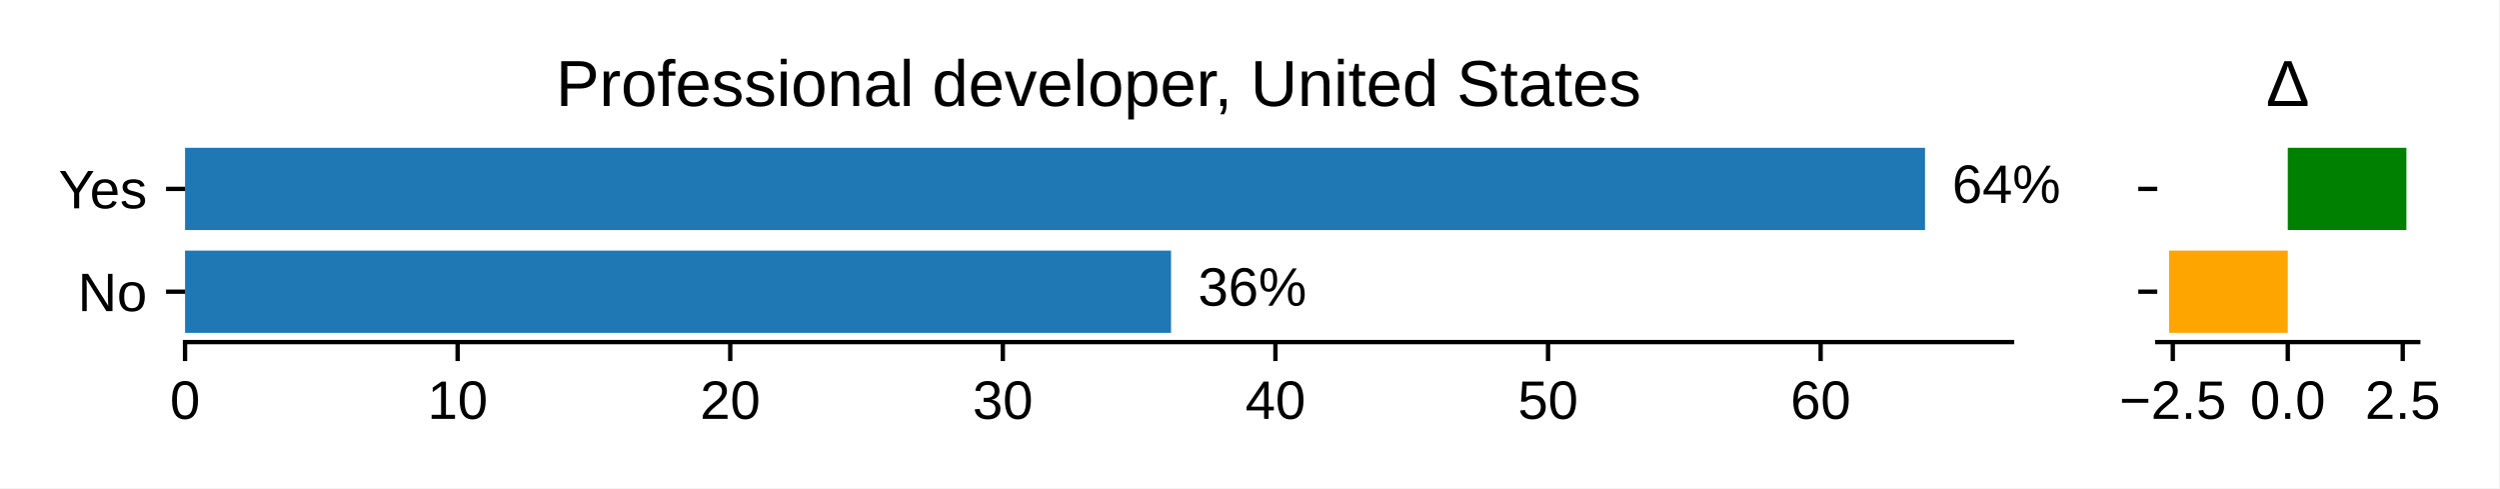
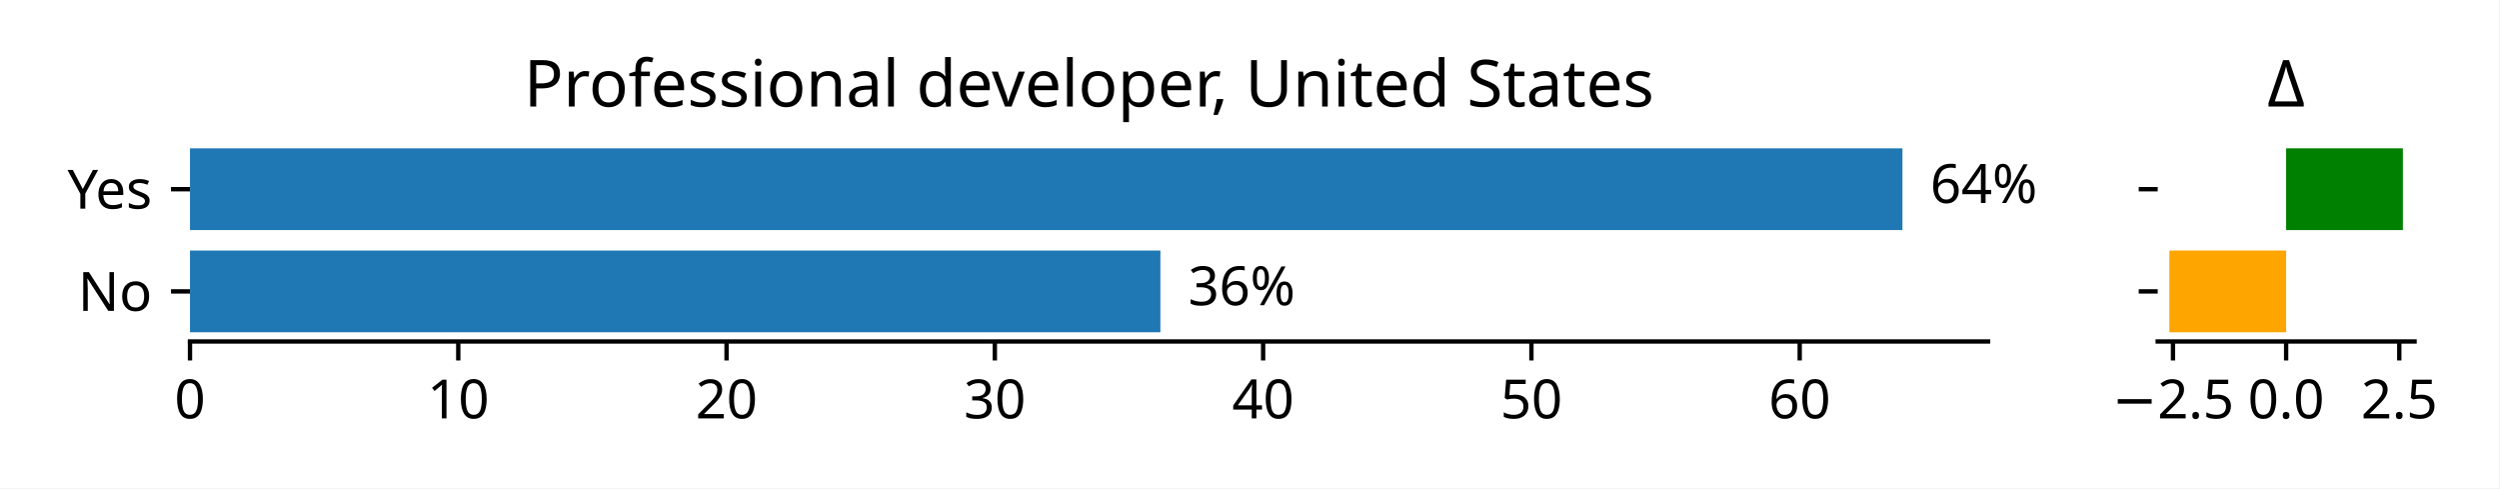
- <svg xmlns="http://www.w3.org/2000/svg" xmlns:xlink="http://www.w3.org/1999/xlink" height="90pt" version="1.1" viewBox="0 0 460.8 90" width="460.8pt">
+ <svg xmlns="http://www.w3.org/2000/svg" xmlns:xlink="http://www.w3.org/1999/xlink" width="460.8pt" height="90pt" viewBox="0 0 460.8 90" version="1.1">
  <defs>
-     <style type="text/css">*{stroke-linecap:butt;stroke-linejoin:round;}</style>
+     <style type="text/css">*{stroke-linejoin: round; stroke-linecap: butt}</style>
  </defs>
  <g id="figure_1">
    <g id="patch_1">
-       <path d="M 0 90  L 460.8 90  L 460.8 0  L 0 0  z " style="fill:#ffffff;" />
+       <path d="M 0 90  L 460.8 90  L 460.8 0  L 0 0  z " style="fill: #ffffff" />
    </g>
    <g id="axes_1">
      <g id="patch_2">
-         <path d="M 34.119 63.055  L 371.008 63.055  L 371.008 25.536  L 34.119 25.536  z " style="fill:#ffffff;" />
+         <path d="M 35.031 62.942  L 366.588 62.942  L 366.588 25.642  L 35.031 25.642  z " style="fill: #ffffff" />
      </g>
      <g id="patch_3">
-         <path clip-path="url(#p5d7a3dd099)" d="M 34.119 61.349  L 215.932 61.349  L 215.932 46.19  L 34.119 46.19  z " style="fill:#1f77b4;" />
+         <path d="M 35.031 61.247  L 213.967 61.247  L 213.967 46.176  L 35.031 46.176  z " clip-path="url(#p7bae5e82f3)" style="fill: #1f77b4" />
      </g>
      <g id="patch_4">
-         <path clip-path="url(#p5d7a3dd099)" d="M 34.119 42.4  L 354.965 42.4  L 354.965 27.241  L 34.119 27.241  z " style="fill:#1f77b4;" />
+         <path d="M 35.031 42.409  L 350.8 42.409  L 350.8 27.338  L 35.031 27.338  z " clip-path="url(#p7bae5e82f3)" style="fill: #1f77b4" />
      </g>
      <g id="matplotlib.axis_1">
        <g id="xtick_1">
          <g id="line2d_1">
            <defs>
-               <path d="M 0 0  L 0 3.5  " id="mc3a356a46d" style="stroke:#000000;stroke-width:0.8;" />
+               <path id="m4c99cd72f3" d="M 0 0  L 0 3.5  " style="stroke: #000000; stroke-width: 0.8" />
            </defs>
            <g>
-               <use style="stroke:#000000;stroke-width:0.8;" x="34.119" xlink:href="#mc3a356a46d" y="63.055" />
+               <use xlink:href="#m4c99cd72f3" x="35.031" y="62.942" style="stroke: #000000; stroke-width: 0.8" />
            </g>
          </g>
          <g id="text_1">
-             <text style="font-family:Arial;font-size:10px;font-stretch:normal;font-style:normal;font-weight:normal;text-anchor:middle;" transform="rotate(-0, 34.11875, 77.2125)" x="34.119" y="77.213">0</text>
+             <text style="font: 10px 'sans-serif'; text-anchor: middle" x="35.031" y="77.116" transform="rotate(-0, 35.03125, 77.11562)">0</text>
          </g>
        </g>
        <g id="xtick_2">
          <g id="line2d_2">
            <g>
-               <use style="stroke:#000000;stroke-width:0.8;" x="84.385" xlink:href="#mc3a356a46d" y="63.055" />
+               <use xlink:href="#m4c99cd72f3" x="84.502" y="62.942" style="stroke: #000000; stroke-width: 0.8" />
            </g>
          </g>
          <g id="text_2">
-             <text style="font-family:Arial;font-size:10px;font-stretch:normal;font-style:normal;font-weight:normal;text-anchor:middle;" transform="rotate(-0, 84.38471, 77.2125)" x="84.385" y="77.213">10</text>
+             <text style="font: 10px 'sans-serif'; text-anchor: middle" x="84.502" y="77.116" transform="rotate(-0, 84.50168, 77.11562)">10</text>
          </g>
        </g>
        <g id="xtick_3">
          <g id="line2d_3">
            <g>
-               <use style="stroke:#000000;stroke-width:0.8;" x="134.651" xlink:href="#mc3a356a46d" y="63.055" />
+               <use xlink:href="#m4c99cd72f3" x="133.972" y="62.942" style="stroke: #000000; stroke-width: 0.8" />
            </g>
          </g>
          <g id="text_3">
-             <text style="font-family:Arial;font-size:10px;font-stretch:normal;font-style:normal;font-weight:normal;text-anchor:middle;" transform="rotate(-0, 134.6507, 77.2125)" x="134.651" y="77.213">20</text>
+             <text style="font: 10px 'sans-serif'; text-anchor: middle" x="133.972" y="77.116" transform="rotate(-0, 133.9721, 77.11562)">20</text>
          </g>
        </g>
        <g id="xtick_4">
          <g id="line2d_4">
            <g>
-               <use style="stroke:#000000;stroke-width:0.8;" x="184.917" xlink:href="#mc3a356a46d" y="63.055" />
+               <use xlink:href="#m4c99cd72f3" x="183.443" y="62.942" style="stroke: #000000; stroke-width: 0.8" />
            </g>
          </g>
          <g id="text_4">
-             <text style="font-family:Arial;font-size:10px;font-stretch:normal;font-style:normal;font-weight:normal;text-anchor:middle;" transform="rotate(-0, 184.9166, 77.2125)" x="184.917" y="77.213">30</text>
+             <text style="font: 10px 'sans-serif'; text-anchor: middle" x="183.443" y="77.116" transform="rotate(-0, 183.4425, 77.11562)">30</text>
          </g>
        </g>
        <g id="xtick_5">
          <g id="line2d_5">
            <g>
-               <use style="stroke:#000000;stroke-width:0.8;" x="235.183" xlink:href="#mc3a356a46d" y="63.055" />
+               <use xlink:href="#m4c99cd72f3" x="232.913" y="62.942" style="stroke: #000000; stroke-width: 0.8" />
            </g>
          </g>
          <g id="text_5">
-             <text style="font-family:Arial;font-size:10px;font-stretch:normal;font-style:normal;font-weight:normal;text-anchor:middle;" transform="rotate(-0, 235.1826, 77.2125)" x="235.183" y="77.213">40</text>
+             <text style="font: 10px 'sans-serif'; text-anchor: middle" x="232.913" y="77.116" transform="rotate(-0, 232.913, 77.11562)">40</text>
          </g>
        </g>
        <g id="xtick_6">
          <g id="line2d_6">
            <g>
-               <use style="stroke:#000000;stroke-width:0.8;" x="285.449" xlink:href="#mc3a356a46d" y="63.055" />
+               <use xlink:href="#m4c99cd72f3" x="282.383" y="62.942" style="stroke: #000000; stroke-width: 0.8" />
            </g>
          </g>
          <g id="text_6">
-             <text style="font-family:Arial;font-size:10px;font-stretch:normal;font-style:normal;font-weight:normal;text-anchor:middle;" transform="rotate(-0, 285.4486, 77.2125)" x="285.449" y="77.213">50</text>
+             <text style="font: 10px 'sans-serif'; text-anchor: middle" x="282.383" y="77.116" transform="rotate(-0, 282.3834, 77.11562)">50</text>
          </g>
        </g>
        <g id="xtick_7">
          <g id="line2d_7">
            <g>
-               <use style="stroke:#000000;stroke-width:0.8;" x="335.715" xlink:href="#mc3a356a46d" y="63.055" />
+               <use xlink:href="#m4c99cd72f3" x="331.854" y="62.942" style="stroke: #000000; stroke-width: 0.8" />
            </g>
          </g>
          <g id="text_7">
-             <text style="font-family:Arial;font-size:10px;font-stretch:normal;font-style:normal;font-weight:normal;text-anchor:middle;" transform="rotate(-0, 335.7145, 77.2125)" x="335.715" y="77.213">60</text>
+             <text style="font: 10px 'sans-serif'; text-anchor: middle" x="331.854" y="77.116" transform="rotate(-0, 331.8538, 77.11562)">60</text>
          </g>
        </g>
      </g>
      <g id="matplotlib.axis_2">
        <g id="ytick_1">
          <g id="line2d_8">
            <defs>
-               <path d="M 0 0  L -3.5 0  " id="m82278324de" style="stroke:#000000;stroke-width:0.8;" />
+               <path id="m8e343aef83" d="M 0 0  L -3.5 0  " style="stroke: #000000; stroke-width: 0.8" />
            </defs>
            <g>
-               <use style="stroke:#000000;stroke-width:0.8;" x="34.119" xlink:href="#m82278324de" y="53.77" />
+               <use xlink:href="#m8e343aef83" x="35.031" y="53.711" style="stroke: #000000; stroke-width: 0.8" />
            </g>
          </g>
          <g id="text_8">
-             <text style="font-family:Arial;font-size:10px;font-stretch:normal;font-style:normal;font-weight:normal;text-anchor:end;" transform="rotate(-0, 27.11875, 57.34857)" x="27.119" y="57.349">No</text>
+             <text style="font: 10px 'sans-serif'; text-anchor: end" x="28.031" y="57.298" transform="rotate(-0, 28.03125, 57.29818)">No</text>
          </g>
        </g>
        <g id="ytick_2">
          <g id="line2d_9">
            <g>
-               <use style="stroke:#000000;stroke-width:0.8;" x="34.119" xlink:href="#m82278324de" y="34.821" />
+               <use xlink:href="#m8e343aef83" x="35.031" y="34.873" style="stroke: #000000; stroke-width: 0.8" />
            </g>
          </g>
          <g id="text_9">
-             <text style="font-family:Arial;font-size:10px;font-stretch:normal;font-style:normal;font-weight:normal;text-anchor:end;" transform="rotate(-0, 27.11875, 38.39955)" x="27.119" y="38.4">Yes</text>
+             <text style="font: 10px 'sans-serif'; text-anchor: end" x="28.031" y="38.46" transform="rotate(-0, 28.03125, 38.45995)">Yes</text>
          </g>
        </g>
      </g>
      <g id="patch_5">
-         <path d="M 34.119 63.055  L 371.008 63.055  " style="fill:none;stroke:#000000;stroke-linecap:square;stroke-linejoin:miter;stroke-width:0.8;" />
+         <path d="M 35.031 62.942  L 366.588 62.942  " style="fill: none; stroke: #000000; stroke-width: 0.8; stroke-linejoin: miter; stroke-linecap: square" />
      </g>
      <g id="text_10">
-         <text style="font-family:Arial;font-size:10px;font-stretch:normal;font-style:normal;font-weight:normal;text-anchor:middle;" transform="rotate(-0, 230.9318, 56.35482)" x="230.932" y="56.355">36%</text>
+         <text style="font: 10px 'sans-serif'; text-anchor: middle" x="228.967" y="56.256" transform="rotate(-0, 228.9668, 56.25599)">36%</text>
      </g>
      <g id="text_11">
-         <text style="font-family:Arial;font-size:10px;font-stretch:normal;font-style:normal;font-weight:normal;text-anchor:middle;" transform="rotate(-0, 369.9653, 37.4058)" x="369.965" y="37.406">64%</text>
+         <text style="font: 10px 'sans-serif'; text-anchor: middle" x="365.8" y="37.418" transform="rotate(-0, 365.7999, 37.41776)">64%</text>
      </g>
      <g id="text_12">
-         <text style="font-family:Arial;font-size:12px;font-stretch:normal;font-style:normal;font-weight:normal;text-anchor:middle;" transform="rotate(-0, 202.5632, 19.53562)" x="202.563" y="19.536">Professional developer, United States</text>
+         <text style="font: 12px 'sans-serif'; text-anchor: middle" x="200.81" y="19.642" transform="rotate(-0, 200.8098, 19.6425)">Professional developer, United States</text>
      </g>
    </g>
    <g id="axes_2">
      <g id="patch_6">
-         <path d="M 397.786 63.055  L 445.913 63.055  L 445.913 25.536  L 397.786 25.536  z " style="fill:#ffffff;" />
+         <path d="M 397.866 62.942  L 445.231 62.942  L 445.231 25.642  L 397.866 25.642  z " style="fill: #ffffff" />
      </g>
      <g id="patch_7">
-         <path clip-path="url(#pcdb66161b0)" d="M 421.85 61.349  L 399.974 61.349  L 399.974 46.19  L 421.85 46.19  z " style="fill:#ffa500;" />
+         <path d="M 421.549 61.247  L 400.019 61.247  L 400.019 46.176  L 421.549 46.176  z " clip-path="url(#p3001f60a15)" style="fill: #ffa500" />
      </g>
      <g id="patch_8">
-         <path clip-path="url(#pcdb66161b0)" d="M 421.85 42.4  L 443.725 42.4  L 443.725 27.241  L 421.85 27.241  z " style="fill:#008000;" />
+         <path d="M 421.549 42.409  L 443.078 42.409  L 443.078 27.338  L 421.549 27.338  z " clip-path="url(#p3001f60a15)" style="fill: #008000" />
      </g>
      <g id="matplotlib.axis_3">
        <g id="xtick_8">
          <g id="line2d_10">
            <g>
-               <use style="stroke:#000000;stroke-width:0.8;" x="400.65" xlink:href="#mc3a356a46d" y="63.055" />
+               <use xlink:href="#m4c99cd72f3" x="400.685" y="62.942" style="stroke: #000000; stroke-width: 0.8" />
            </g>
          </g>
          <g id="text_13">
-             <text style="font-family:Arial;font-size:10px;font-stretch:normal;font-style:normal;font-weight:normal;text-anchor:middle;" transform="rotate(-0, 400.6502, 77.2125)" x="400.65" y="77.213">−2.5</text>
+             <text style="font: 10px 'sans-serif'; text-anchor: middle" x="400.685" y="77.116" transform="rotate(-0, 400.6849, 77.11562)">−2.5</text>
          </g>
        </g>
        <g id="xtick_9">
          <g id="line2d_11">
            <g>
-               <use style="stroke:#000000;stroke-width:0.8;" x="421.85" xlink:href="#mc3a356a46d" y="63.055" />
+               <use xlink:href="#m4c99cd72f3" x="421.549" y="62.942" style="stroke: #000000; stroke-width: 0.8" />
            </g>
          </g>
          <g id="text_14">
-             <text style="font-family:Arial;font-size:10px;font-stretch:normal;font-style:normal;font-weight:normal;text-anchor:middle;" transform="rotate(-0, 421.8495, 77.2125)" x="421.85" y="77.213">0.0</text>
+             <text style="font: 10px 'sans-serif'; text-anchor: middle" x="421.549" y="77.116" transform="rotate(-0, 421.5488, 77.11562)">0.0</text>
          </g>
        </g>
        <g id="xtick_10">
          <g id="line2d_12">
            <g>
-               <use style="stroke:#000000;stroke-width:0.8;" x="443.049" xlink:href="#mc3a356a46d" y="63.055" />
+               <use xlink:href="#m4c99cd72f3" x="442.413" y="62.942" style="stroke: #000000; stroke-width: 0.8" />
            </g>
          </g>
          <g id="text_15">
-             <text style="font-family:Arial;font-size:10px;font-stretch:normal;font-style:normal;font-weight:normal;text-anchor:middle;" transform="rotate(-0, 443.0489, 77.2125)" x="443.049" y="77.213">2.5</text>
+             <text style="font: 10px 'sans-serif'; text-anchor: middle" x="442.413" y="77.116" transform="rotate(-0, 442.4126, 77.11562)">2.5</text>
          </g>
        </g>
      </g>
      <g id="matplotlib.axis_4">
        <g id="ytick_3">
          <g id="line2d_13">
            <g>
-               <use style="stroke:#000000;stroke-width:0.8;" x="397.786" xlink:href="#m82278324de" y="53.77" />
+               <use xlink:href="#m8e343aef83" x="397.866" y="53.711" style="stroke: #000000; stroke-width: 0.8" />
            </g>
          </g>
        </g>
        <g id="ytick_4">
          <g id="line2d_14">
            <g>
-               <use style="stroke:#000000;stroke-width:0.8;" x="397.786" xlink:href="#m82278324de" y="34.821" />
+               <use xlink:href="#m8e343aef83" x="397.866" y="34.873" style="stroke: #000000; stroke-width: 0.8" />
            </g>
          </g>
        </g>
      </g>
      <g id="patch_9">
-         <path d="M 397.786 63.055  L 445.913 63.055  " style="fill:none;stroke:#000000;stroke-linecap:square;stroke-linejoin:miter;stroke-width:0.8;" />
+         <path d="M 397.866 62.942  L 445.231 62.942  " style="fill: none; stroke: #000000; stroke-width: 0.8; stroke-linejoin: miter; stroke-linecap: square" />
      </g>
      <g id="text_16">
-         <text style="font-family:Arial;font-size:12px;font-stretch:normal;font-style:normal;font-weight:normal;text-anchor:middle;" transform="rotate(-0, 421.8495, 19.53562)" x="421.85" y="19.536">Δ</text>
+         <text style="font: 12px 'sans-serif'; text-anchor: middle" x="421.549" y="19.642" transform="rotate(-0, 421.5488, 19.6425)">Δ</text>
      </g>
    </g>
  </g>
  <defs>
-     <clipPath id="p5d7a3dd099">
-       <rect height="37.519" width="336.889" x="34.119" y="25.536" />
+     <clipPath id="p7bae5e82f3">
+       <rect x="35.031" y="25.642" width="331.557" height="37.3" />
    </clipPath>
-     <clipPath id="pcdb66161b0">
-       <rect height="37.519" width="48.127" x="397.786" y="25.536" />
+     <clipPath id="p3001f60a15">
+       <rect x="397.866" y="25.642" width="47.365" height="37.3" />
    </clipPath>
  </defs>
</svg>
